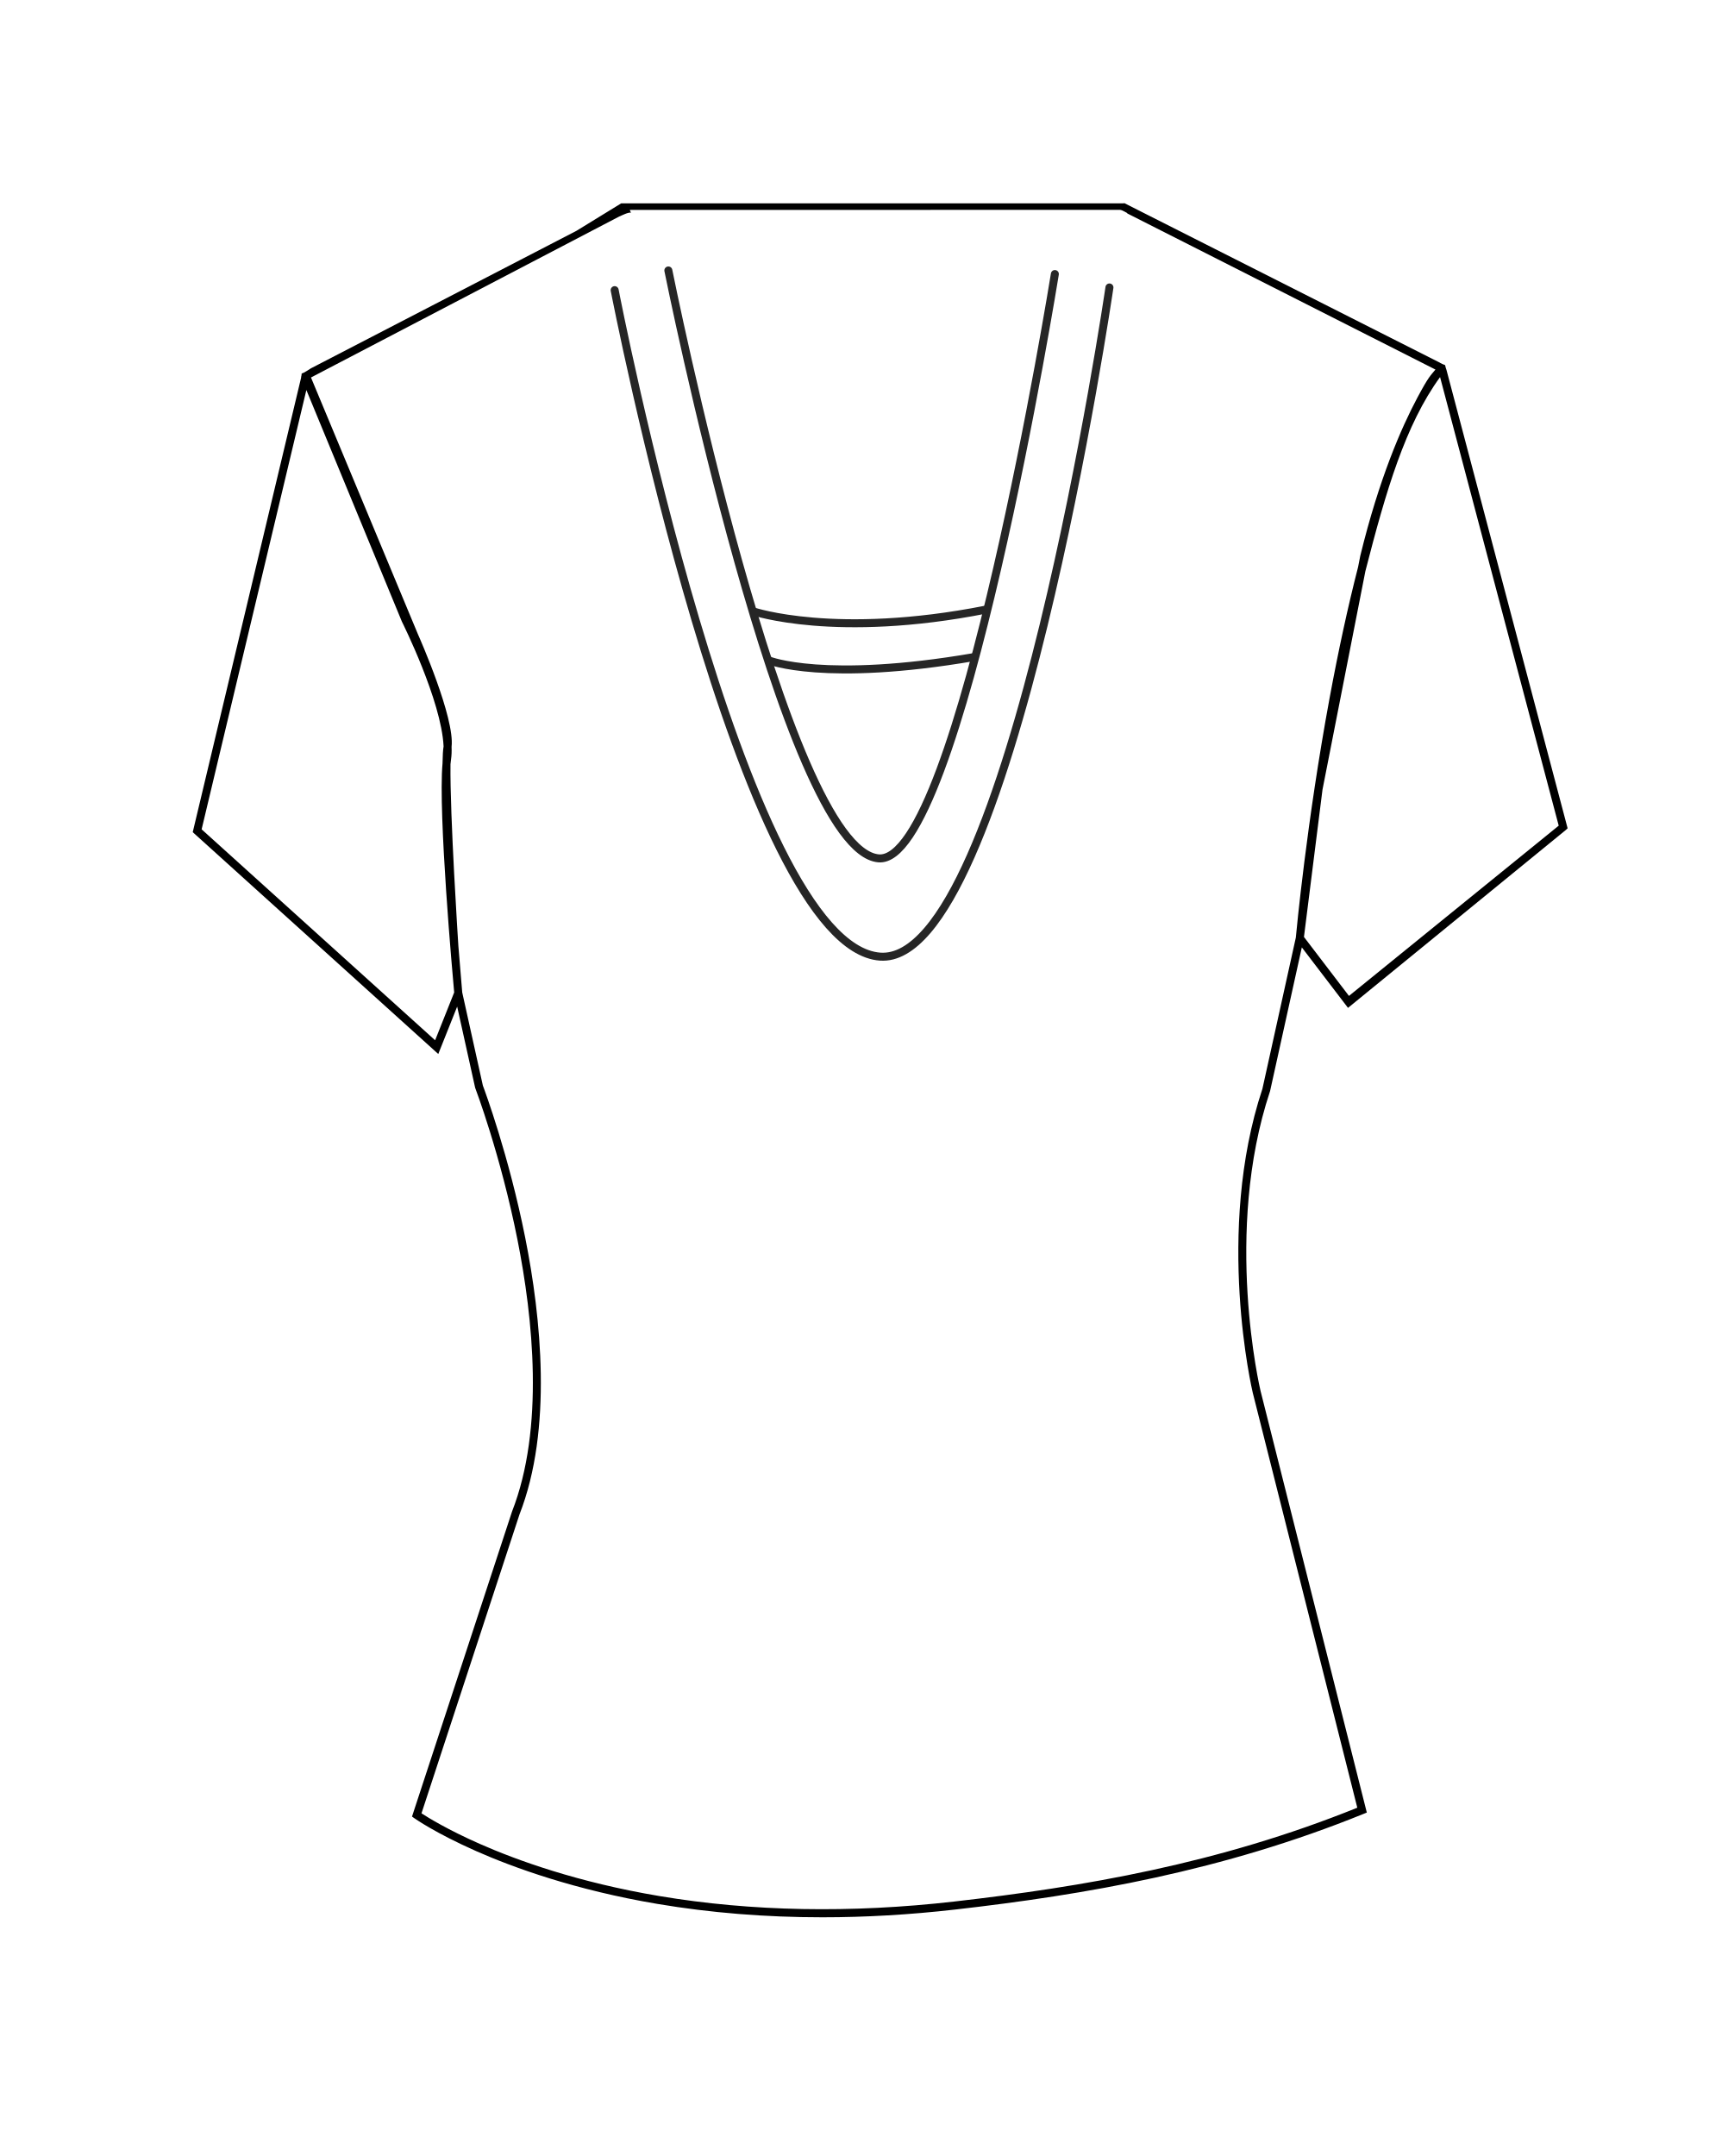
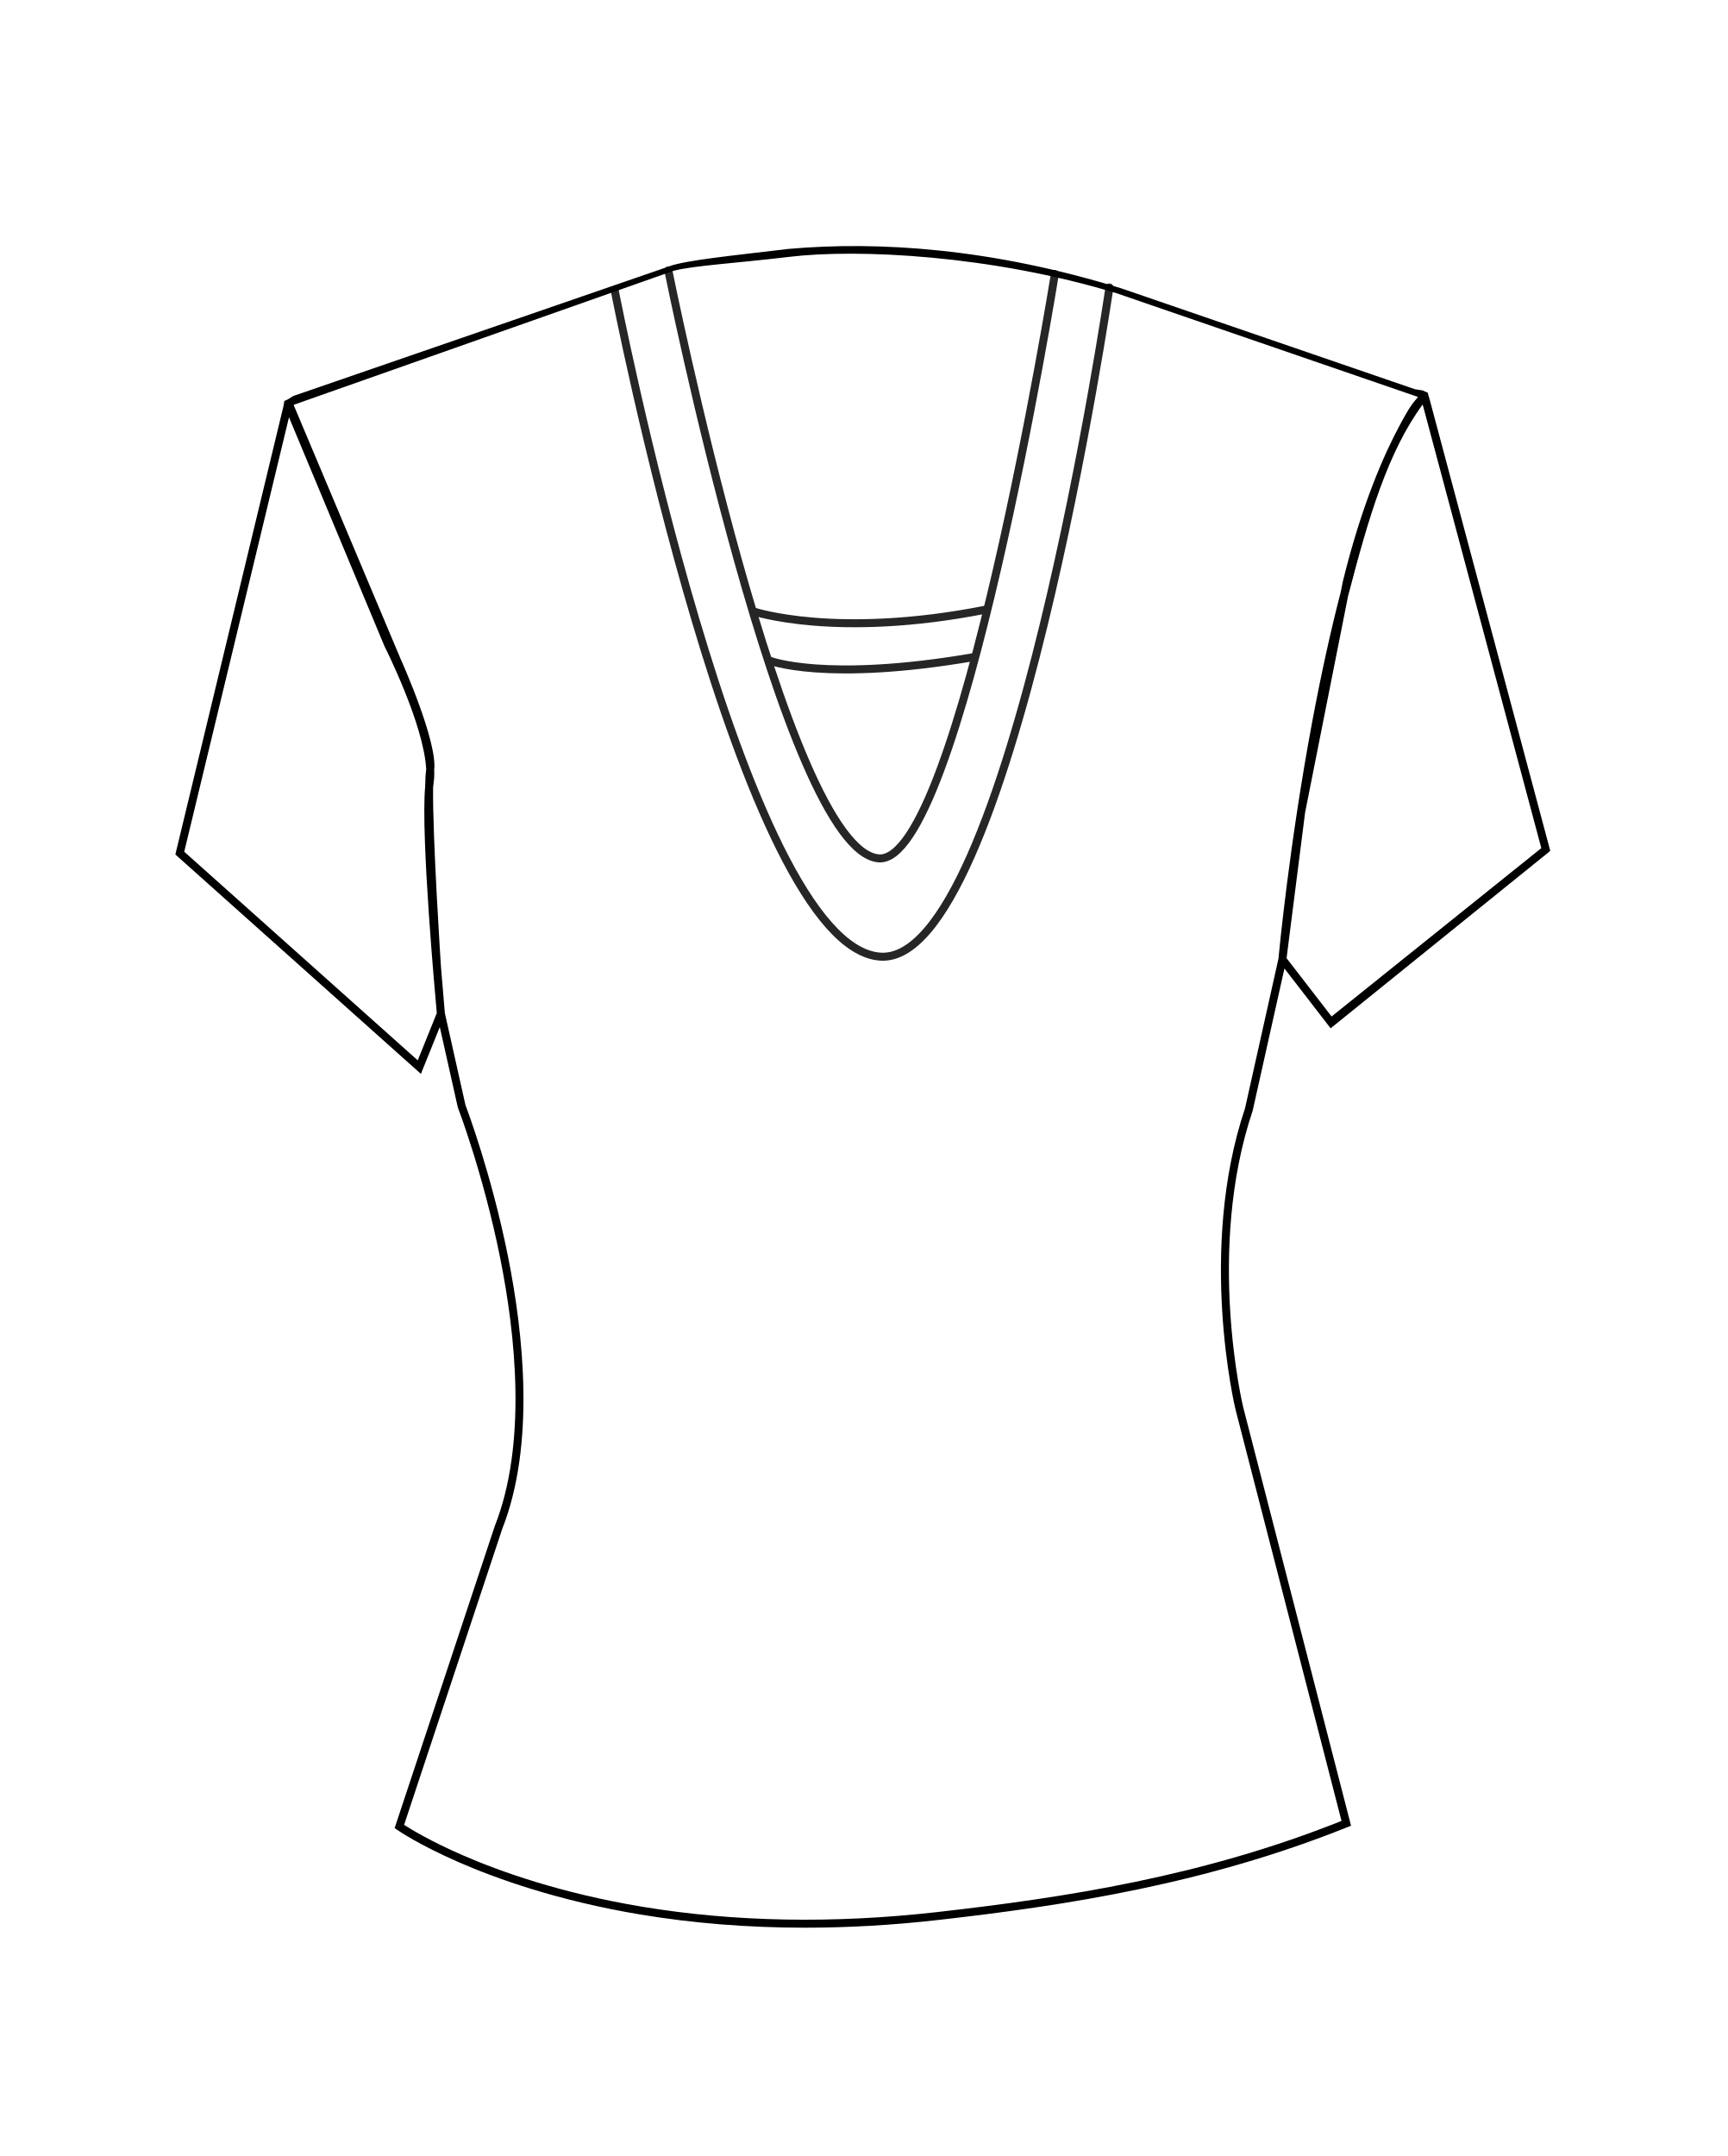
<svg xmlns="http://www.w3.org/2000/svg" id="Base_camisa" version="1.1" viewBox="0 0 1082 1350">
  <path d="M384.934,181.674s79.492,411.252,166.309,417.335c81.349,5.699,143.543-419.016,143.543-419.016" fill="none" stroke="#262626" stroke-linecap="round" stroke-miterlimit="10" stroke-width="5" />
  <path d="M418.553,169.347s72.84,363.081,131.673,368.124c50.742,4.349,110.381-365.882,110.381-365.882" fill="none" stroke="#262626" stroke-linecap="round" stroke-miterlimit="10" stroke-width="5" />
  <path d="M471.782,382.825s51.548,17.463,145.681-1.121" fill="none" stroke="#262626" stroke-linecap="round" stroke-miterlimit="10" stroke-width="5" />
  <path d="M481.588,413.549s34.646,14.008,128.591-2.148" fill="none" stroke="#262626" stroke-linecap="round" stroke-miterlimit="10" stroke-width="5" />
  <g id="Base_camisa1" data-name="Base_camisa">
-     <path d="M795.4,683.14l19.87-89.92,28.92,37.87,136.45-111.42,1.08-1.02-75.85-286.98c-.34-.93-.63-1.87-.83-2.84-.01-.06-.01-.13,0-.19-1.03-.39-2.05-.81-3.02-1.33-.06-.03-.11-.08-.15-.14l-197.88-100.04-.13.22h-314.87l-28,17.19-166.57,86.25c-.04.07-.09.13-.18.17-1.73.97-3.3,2.26-5.19,2.89h-.12c-.03.79-.15,1.56-.39,2.31l.07.16-67.91,284.75,153.77,138.9,11.83-29.68,11.24,50.72.11.35c.16.41,15.82,41.69,26.4,94.84,9.73,48.88,17.04,118.1-3.39,170.26l-62.64,191,1.53,1.08c.53.37,13.37,9.37,38.65,20.55,23.25,10.27,61.84,24.36,113.62,33.08,33.06,5.57,67.57,8.36,103.2,8.36,27.03,0,54.71-1.61,82.9-4.82,81.61-9.3,167.74-24.1,256-59.93l2.05-.83-66.55-264c-.24-.98-23.47-99.45,5.94-187.68l.04-.12h0ZM976.14,517l-131.35,106.6-28.19-36.92,11.61-92.23,26.86-136.8c12.93-50.38,25.04-91.7,46.77-121.53l74.3,280.86h0ZM272.5,651.38l-146.23-132.09,65.59-275.07,59.81,144.97.08.17c.27.54,24.7,49.45,26.04,77.91v.12c-.38,2.18-.58,5.88-.66,10.67-2.81,31.24,6.4,133.57,7.3,143.36l-11.94,29.97h0ZM784.57,872.19l65.44,259.72c-87.03,35.16-171.93,49.55-252.39,58.75-64.84,7.41-126.96,6.26-184.63-3.42-51.3-8.61-89.5-22.52-112.52-32.67-20.06-8.85-32.39-16.46-36.51-19.14l61.38-187.18c20.85-53.32,13.47-123.57,3.6-173.13-10.31-51.76-25.41-92.37-26.55-95.41l-12.92-58.3-2.41-29.02c-.06-.94-5.37-82.34-4.94-113.87.1-1.08.21-2.08.34-2.96.36-2.44.45-5.1.34-7.94,2.13-18.08-20.12-68.36-21.06-70.47l-66.99-160.78,193.24-100.91.03.04c1.1-.49,5.64-2.8,7.09-2.3.92.32-.86-.43,0,0l-.7-1.77,307.11-.02h0c1.67.19,4.48,2.24,4.19,1.79l.29.46,192.95,97.74c-3.08,3.84-4.08,3.98-11.45,17.84-9.72,18.25-23.79,50.21-35.63,98.85l-1.36,6.91c-6.32,24.62-12.28,51.99-17.85,82.08-14.38,77.7-20.79,146.13-21.14,149.97l-20.94,94.76c-29.82,89.62-6.26,189.37-6.01,190.41v-.02h0Z" />
+     <path d="M833.301,643.882l136.45-110.19,1.08-1.01-75.85-283.82c-.34-.92-.63-1.85-.83-2.81-.01-.06-.01-.13,0-.19-1.03-.39-2.05-.8-3.02-1.32-.06-.03-.11-.08-5.04-.83l-183.794-63.124c.025-.023-.025.023,0,0-81.039-25.027-151.656-29.765-208.692-24.71-35.037,4.227-62.587,6.838-74.309,10.757.018.021.03.044.048.065l-235.813,81.303c-.04.07-.09.13-.18.17-1.73.96-3.3,2.24-5.19,2.86h-.12c-.03.78-.15,1.54-.39,2.28l.07.16-67.9,281.58,153.77,137.37,11.83-29.35,11.24,50.16.11.35c.16.41,15.82,41.23,26.4,93.8,9.73,48.34,17.04,116.8-3.39,168.38l-62.64,188.9,1.53,1.07c.53.37,13.37,9.27,38.65,20.32,23.25,10.16,61.84,24.09,113.62,32.72,33.06,5.51,67.57,8.27,103.2,8.27,27.03,0,54.71-1.59,82.9-4.77,81.61-9.2,168.74-22.83,257-58.27l2.05-.82-67.55-262.09c-.24-.97-23.47-98.35,5.94-185.61l.04-.12h-.01l19.87-88.93,28.92,37.45h0ZM965.251,531.052l-131.35,105.43-28.19-36.51,11.61-91.21,26.86-135.29c12.92-49.82,25.04-90.69,46.77-120.19l74.3,277.77ZM261.611,663.972v-.02h0l-146.23-130.63,65.6-272.03,59.81,143.37.08.17c.27.53,24.7,48.91,26.04,77.05-.01.08-.01.16-.03.24-.36,2.17-.55,5.79-.63,10.43-2.81,30.9,6.4,132.1,7.3,141.78l-11.94,29.64h0ZM779.691,694.012c-29.82,88.63-6.26,187.28-6.01,188.31l66.44,257.86c-87.03,34.77-172.93,48-253.39,57.1-64.84,7.33-126.96,6.19-184.63-3.38-51.3-8.52-89.5-22.27-112.52-32.31-20.06-8.75-32.39-16.28-36.51-18.93l61.38-185.12c20.85-52.73,13.47-122.21,3.6-171.22-10.31-51.19-25.41-91.35-26.55-94.36l-12.92-57.66-2.41-28.7c-.06-.93-5.37-81.43-4.94-112.62.1-1.07.21-2.06.34-2.93.36-2.41.45-5.04.34-7.85,2.13-17.88-20.12-67.61-21.06-69.69l-66.99-159.01,237.711-83.856c12.399-3.371,39.512-4.826,72.852-8.832,42.63-5.118,126.29-1.095,204.793,22.786h0l188.843,64.962c-3.08,3.8-4.08,3.94-11.45,17.64-9.72,18.05-23.79,49.66-35.63,97.76l-1.36,6.83c-6.32,24.35-12.28,51.42-17.85,81.18-14.38,76.84-20.79,144.52-21.14,148.32l-20.94,93.72h0Z" />
  </g>
</svg>
